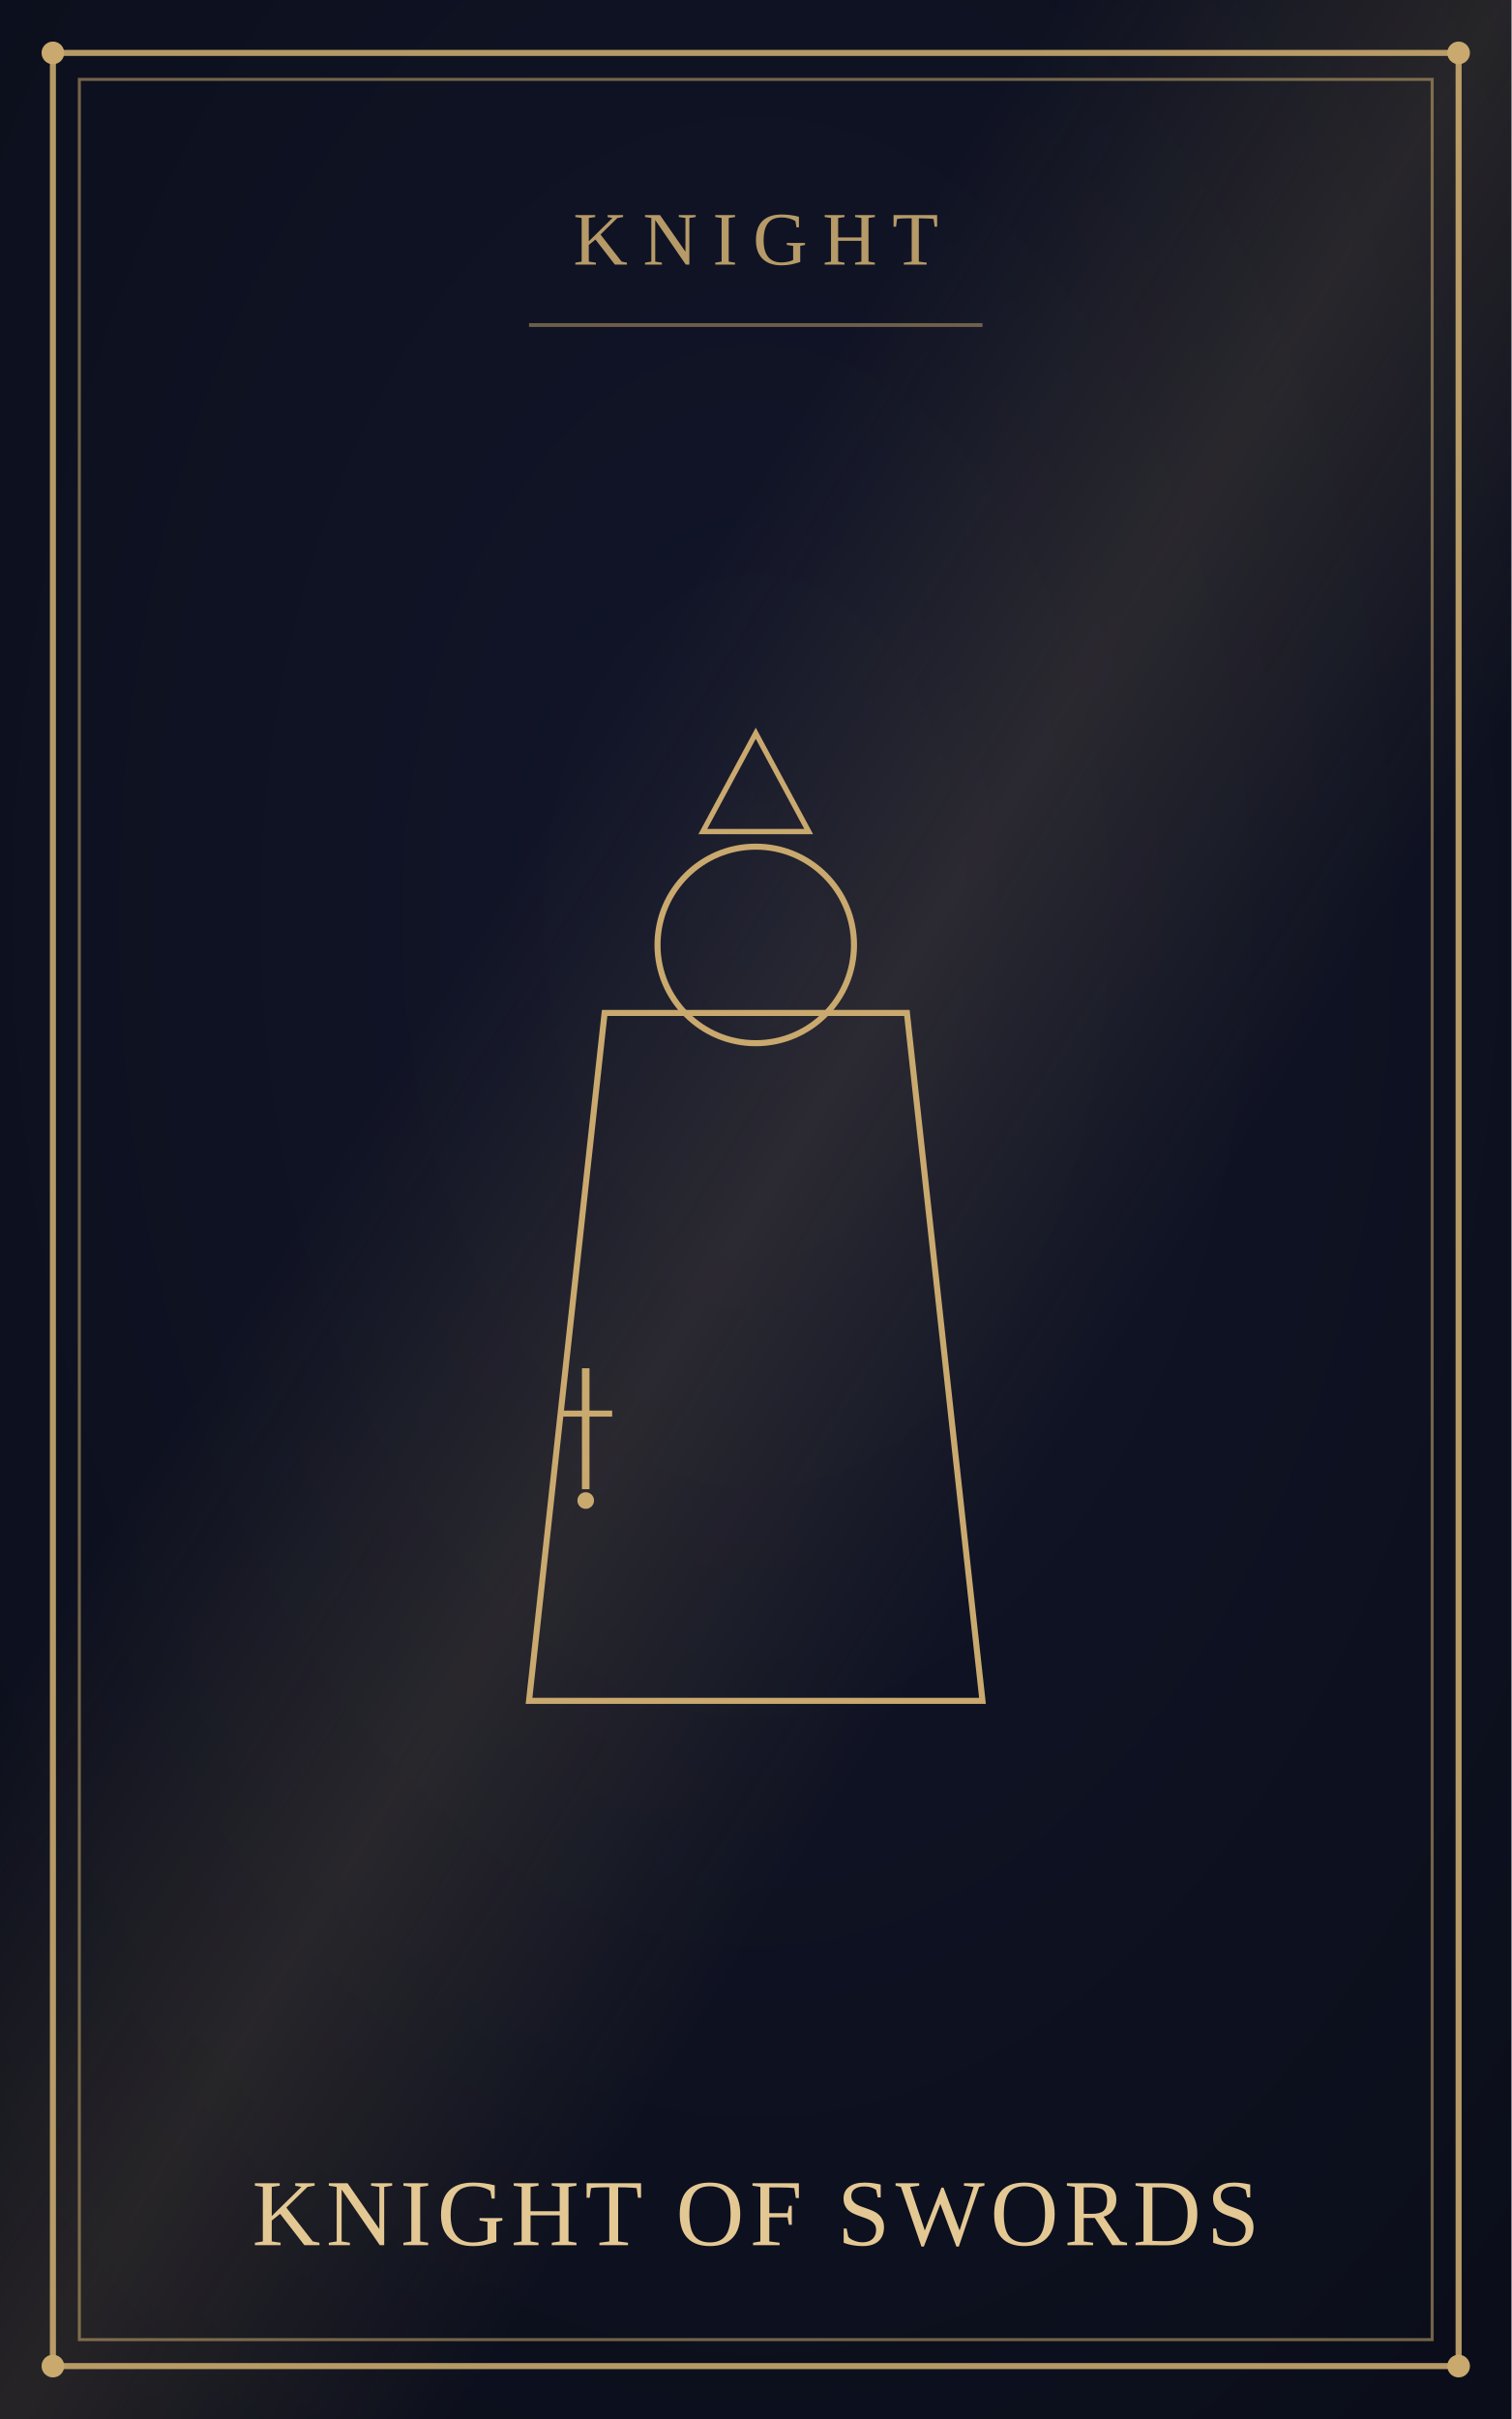
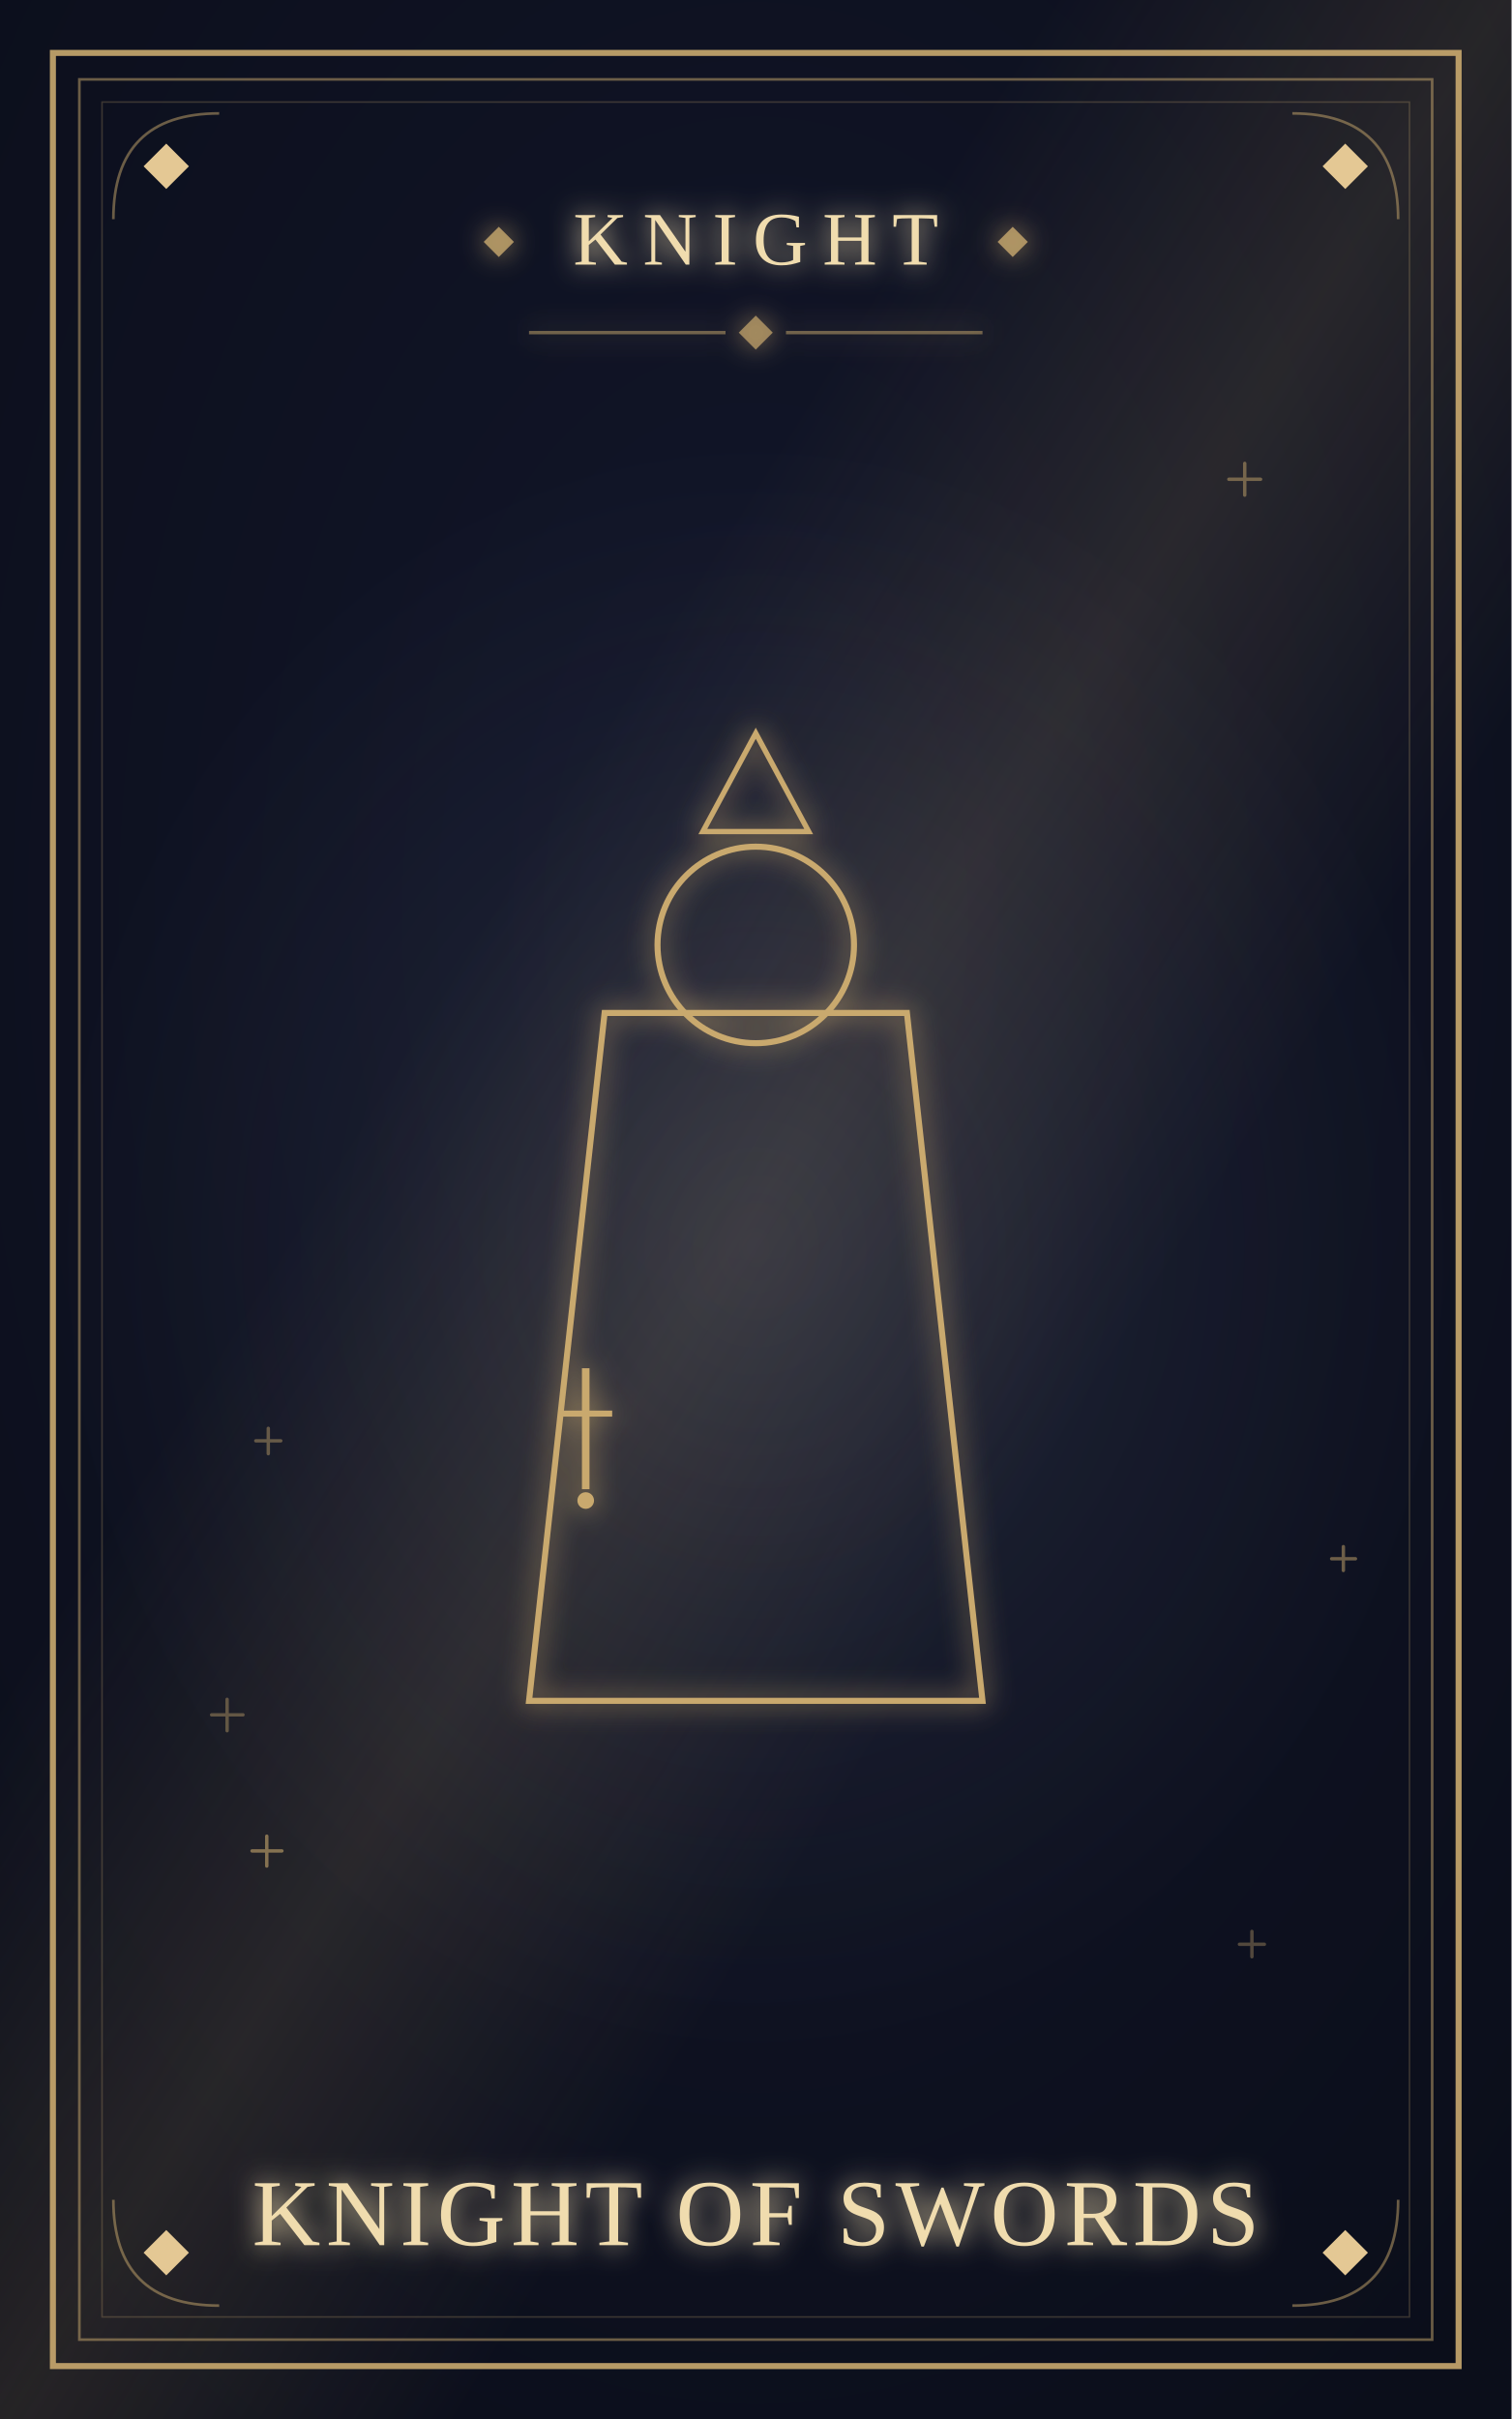
<svg xmlns="http://www.w3.org/2000/svg" viewBox="0 0 400 640" width="400" height="640">
  <defs>
    <radialGradient id="bgGrad" cx="50%" cy="38%" r="75%">
      <stop offset="0%" stop-color="#12162a" />
      <stop offset="100%" stop-color="#0b0e1a" />
    </radialGradient>
    <linearGradient id="sheen" x1="0%" y1="0%" x2="100%" y2="100%">
      <stop offset="35%" stop-color="#c9a96e" stop-opacity="0" />
      <stop offset="50%" stop-color="#c9a96e" stop-opacity="0.14" />
      <stop offset="65%" stop-color="#c9a96e" stop-opacity="0" />
    </linearGradient>
+     <radialGradient id="halo" cx="50%" cy="50%" r="50%">
+       <stop offset="0%" stop-color="#b9c2cf" stop-opacity="0.13" />
+       <stop offset="45%" stop-color="#b9c2cf" stop-opacity="0.06" />
+       <stop offset="100%" stop-color="#b9c2cf" stop-opacity="0" />
+     </radialGradient>
+     <filter id="glow" x="-40%" y="-40%" width="180%" height="180%">
+       <feGaussianBlur stdDeviation="3.5" result="b" />
+       <feMerge>
+         <feMergeNode in="b" />
+         <feMergeNode in="SourceGraphic" />
+       </feMerge>
+     </filter>
    <symbol id="sym-wands" viewBox="-20 -20 40 40">
      <g>
        <line x1="0" y1="-18" x2="0" y2="18" stroke="#c9a96e" stroke-width="2" stroke-linecap="round" transform="rotate(18)" />
        <line x1="-5" y1="-10" x2="5" y2="-6" stroke="#c9a96e" stroke-width="1.3" transform="rotate(18)" />
        <line x1="-5" y1="2" x2="5" y2="6" stroke="#c9a96e" stroke-width="1.3" transform="rotate(18)" />
      </g>
    </symbol>
    <symbol id="sym-cups" viewBox="-20 -20 40 40">
      <g>
        <path d="M -9 -12 L 9 -12 L 5 6 A 5 5 0 0 1 -5 6 Z" fill="none" stroke="#c9a96e" stroke-width="1.6" />
        <line x1="0" y1="6" x2="0" y2="14" stroke="#c9a96e" stroke-width="1.6" />
        <line x1="-6" y1="16" x2="6" y2="16" stroke="#c9a96e" stroke-width="1.6" />
      </g>
    </symbol>
    <symbol id="sym-swords" viewBox="-20 -20 40 40">
      <g>
        <line x1="0" y1="-18" x2="0" y2="14" stroke="#c9a96e" stroke-width="2" />
        <line x1="-7" y1="-6" x2="7" y2="-6" stroke="#c9a96e" stroke-width="1.6" />
        <circle cx="0" cy="17" r="2.2" fill="#c9a96e" />
      </g>
    </symbol>
    <symbol id="sym-pentacles" viewBox="-20 -20 40 40">
      <g>
        <circle cx="0" cy="0" r="13" fill="none" stroke="#c9a96e" stroke-width="1.5" opacity="1" />
        <polygon points="0,-8.4 2,-2.75 7.99,-2.6 3.23,1.05 4.94,6.8 0,3.4 -4.94,6.8 -3.23,1.05 -7.99,-2.6 -2,-2.75" fill="none" stroke="#c9a96e" stroke-width="1.2" opacity="1" />
      </g>
    </symbol>
  </defs>
  <rect x="0" y="0" width="400" height="640" fill="url(#bgGrad)" />
+   <ellipse cx="200" cy="330" rx="185" ry="215" fill="url(#halo)" />
  <rect x="0" y="0" width="400" height="640" fill="url(#sheen)" />
  <rect x="14" y="14" width="372" height="612" fill="none" stroke="#c9a96e" stroke-width="1.6" opacity="0.9" />
-   <rect x="21" y="21" width="358" height="598" fill="none" stroke="#c9a96e" stroke-width="0.8" opacity="0.55" />
-   <circle cx="14" cy="14" r="3" fill="#c9a96e" />
-   <circle cx="386" cy="14" r="3" fill="#c9a96e" />
-   <circle cx="14" cy="626" r="3" fill="#c9a96e" />
-   <circle cx="386" cy="626" r="3" fill="#c9a96e" />
-   <polygon points="186,220 214,220 200,194" fill="none" stroke="#c9a96e" stroke-width="1.4" opacity="1" />
-   <circle cx="200" cy="250" r="26" fill="none" stroke="#c9a96e" stroke-width="1.6" opacity="1" />
-   <polygon points="140,450 260,450 240,268 160,268" fill="none" stroke="#c9a96e" stroke-width="1.6" opacity="1" />
-   <use href="#sym-swords" x="135" y="360" width="40" height="40" />
-   <text x="200" y="70" text-anchor="middle" font-family="Georgia, 'Times New Roman', serif" font-size="20" letter-spacing="4" fill="#c9a96e" opacity="0.9">KNIGHT</text>
-   <line x1="140" y1="86" x2="260" y2="86" stroke="#c9a96e" stroke-width="1" opacity="0.5" />
-   <text x="200" y="594" text-anchor="middle" font-family="Georgia, 'Times New Roman', serif" font-size="25" letter-spacing="1.5" fill="#e4c894">KNIGHT OF SWORDS</text>
+   <rect x="21" y="21" width="358" height="598" fill="none" stroke="#c9a96e" stroke-width="0.7" opacity="0.5" />
+   <rect x="27" y="27" width="346" height="586" fill="none" stroke="#c9a96e" stroke-width="0.4" opacity="0.25" />
+   <polygon points="44,38 50,44 44,50 38,44" fill="#e4c894" opacity="1" />
+   <polygon points="356,38 362,44 356,50 350,44" fill="#e4c894" opacity="1" />
+   <polygon points="44,590 50,596 44,602 38,596" fill="#e4c894" opacity="1" />
+   <polygon points="356,590 362,596 356,602 350,596" fill="#e4c894" opacity="1" />
+   <g fill="none" stroke="#c9a96e" stroke-width="0.7" opacity="0.5">
+     <path d="M30 58 Q30 30 58 30" />
+     <path d="M370 58 Q370 30 342 30" />
+     <path d="M30 582 Q30 610 58 610" />
+     <path d="M370 582 Q370 610 342 610" />
+   </g>
+   <g stroke="#c9a96e" stroke-width="0.9" stroke-linecap="round" opacity="0.59">
+     <line x1="70.6" y1="485.8" x2="70.6" y2="493.7" />
+     <line x1="66.7" y1="489.7" x2="74.6" y2="489.7" />
+   </g>
+   <g stroke="#c9a96e" stroke-width="0.9" stroke-linecap="round" opacity="0.50">
+     <line x1="355.5" y1="409.2" x2="355.5" y2="415.5" />
+     <line x1="352.4" y1="412.4" x2="358.7" y2="412.4" />
+   </g>
+   <g stroke="#c9a96e" stroke-width="0.9" stroke-linecap="round" opacity="0.44">
+     <line x1="71.0" y1="377.9" x2="71.0" y2="384.6" />
+     <line x1="67.7" y1="381.2" x2="74.3" y2="381.2" />
+   </g>
+   <g stroke="#c9a96e" stroke-width="0.9" stroke-linecap="round" opacity="0.49">
+     <line x1="329.4" y1="122.6" x2="329.4" y2="131.0" />
+     <line x1="325.2" y1="126.8" x2="333.6" y2="126.8" />
+   </g>
+   <g stroke="#c9a96e" stroke-width="0.9" stroke-linecap="round" opacity="0.41">
+     <line x1="60.1" y1="449.6" x2="60.1" y2="457.9" />
+     <line x1="56.0" y1="453.7" x2="64.3" y2="453.7" />
+   </g>
+   <g stroke="#c9a96e" stroke-width="0.9" stroke-linecap="round" opacity="0.37">
+     <line x1="331.3" y1="511.0" x2="331.3" y2="517.7" />
+     <line x1="328.0" y1="514.4" x2="334.6" y2="514.4" />
+   </g>
+   <g filter="url(#glow)">
+     <polygon points="186,220 214,220 200,194" fill="none" stroke="#c9a96e" stroke-width="1.4" opacity="1" />
+     <circle cx="200" cy="250" r="26" fill="none" stroke="#c9a96e" stroke-width="1.6" opacity="1" />
+     <polygon points="140,450 260,450 240,268 160,268" fill="none" stroke="#c9a96e" stroke-width="1.6" opacity="1" />
+     <use href="#sym-swords" x="135" y="360" width="40" height="40" />
+     <text x="200" y="70" text-anchor="middle" font-family="Georgia, 'Times New Roman', serif" font-size="20" letter-spacing="4" fill="#f0dcae">KNIGHT</text>
+     <polygon points="132,60 136,64 132,68 128,64" fill="#c9a96e" opacity="0.8" />
+     <polygon points="268,60 272,64 268,68 264,64" fill="#c9a96e" opacity="0.8" />
+     <line x1="140" y1="88" x2="192" y2="88" stroke="#c9a96e" stroke-width="0.9" opacity="0.5" />
+     <line x1="208" y1="88" x2="260" y2="88" stroke="#c9a96e" stroke-width="0.9" opacity="0.5" />
+     <polygon points="200,83.5 204.5,88 200,92.5 195.5,88" fill="#c9a96e" opacity="0.7" />
+     <text x="200" y="594" text-anchor="middle" font-family="Georgia, 'Times New Roman', serif" font-size="25" letter-spacing="1.5" fill="#f0dcae">KNIGHT OF SWORDS</text>
+   </g>
</svg>
